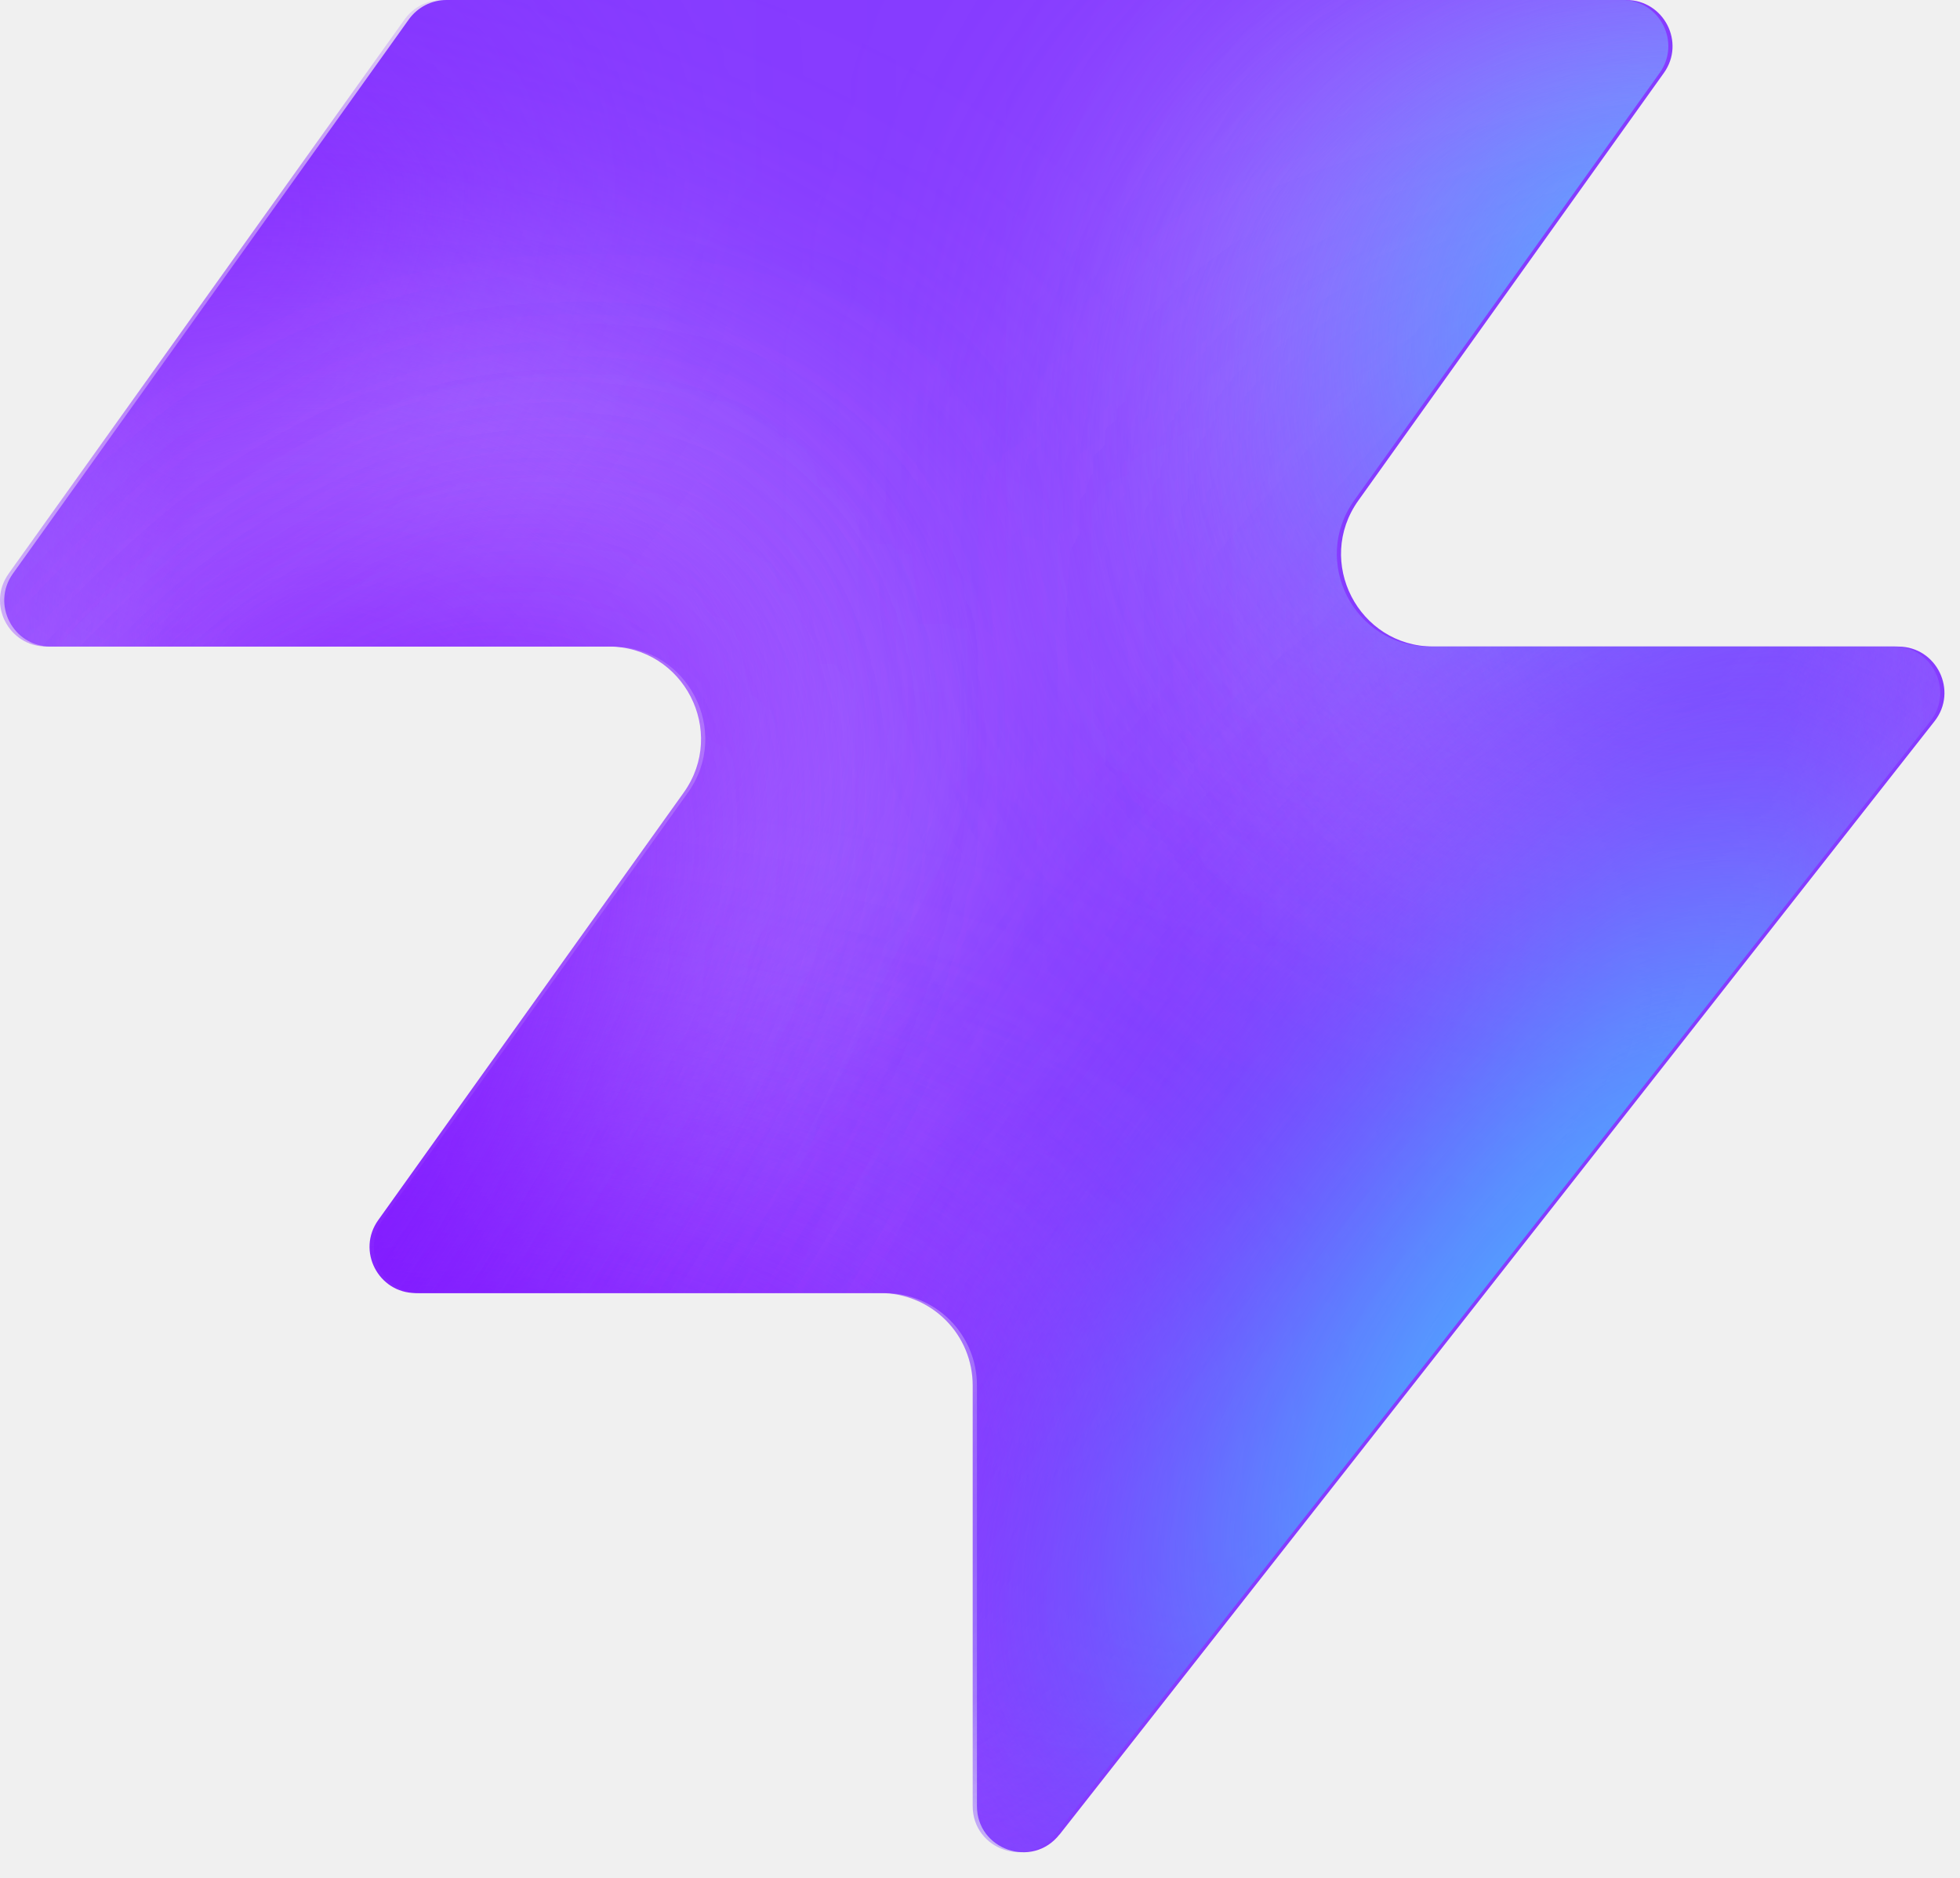
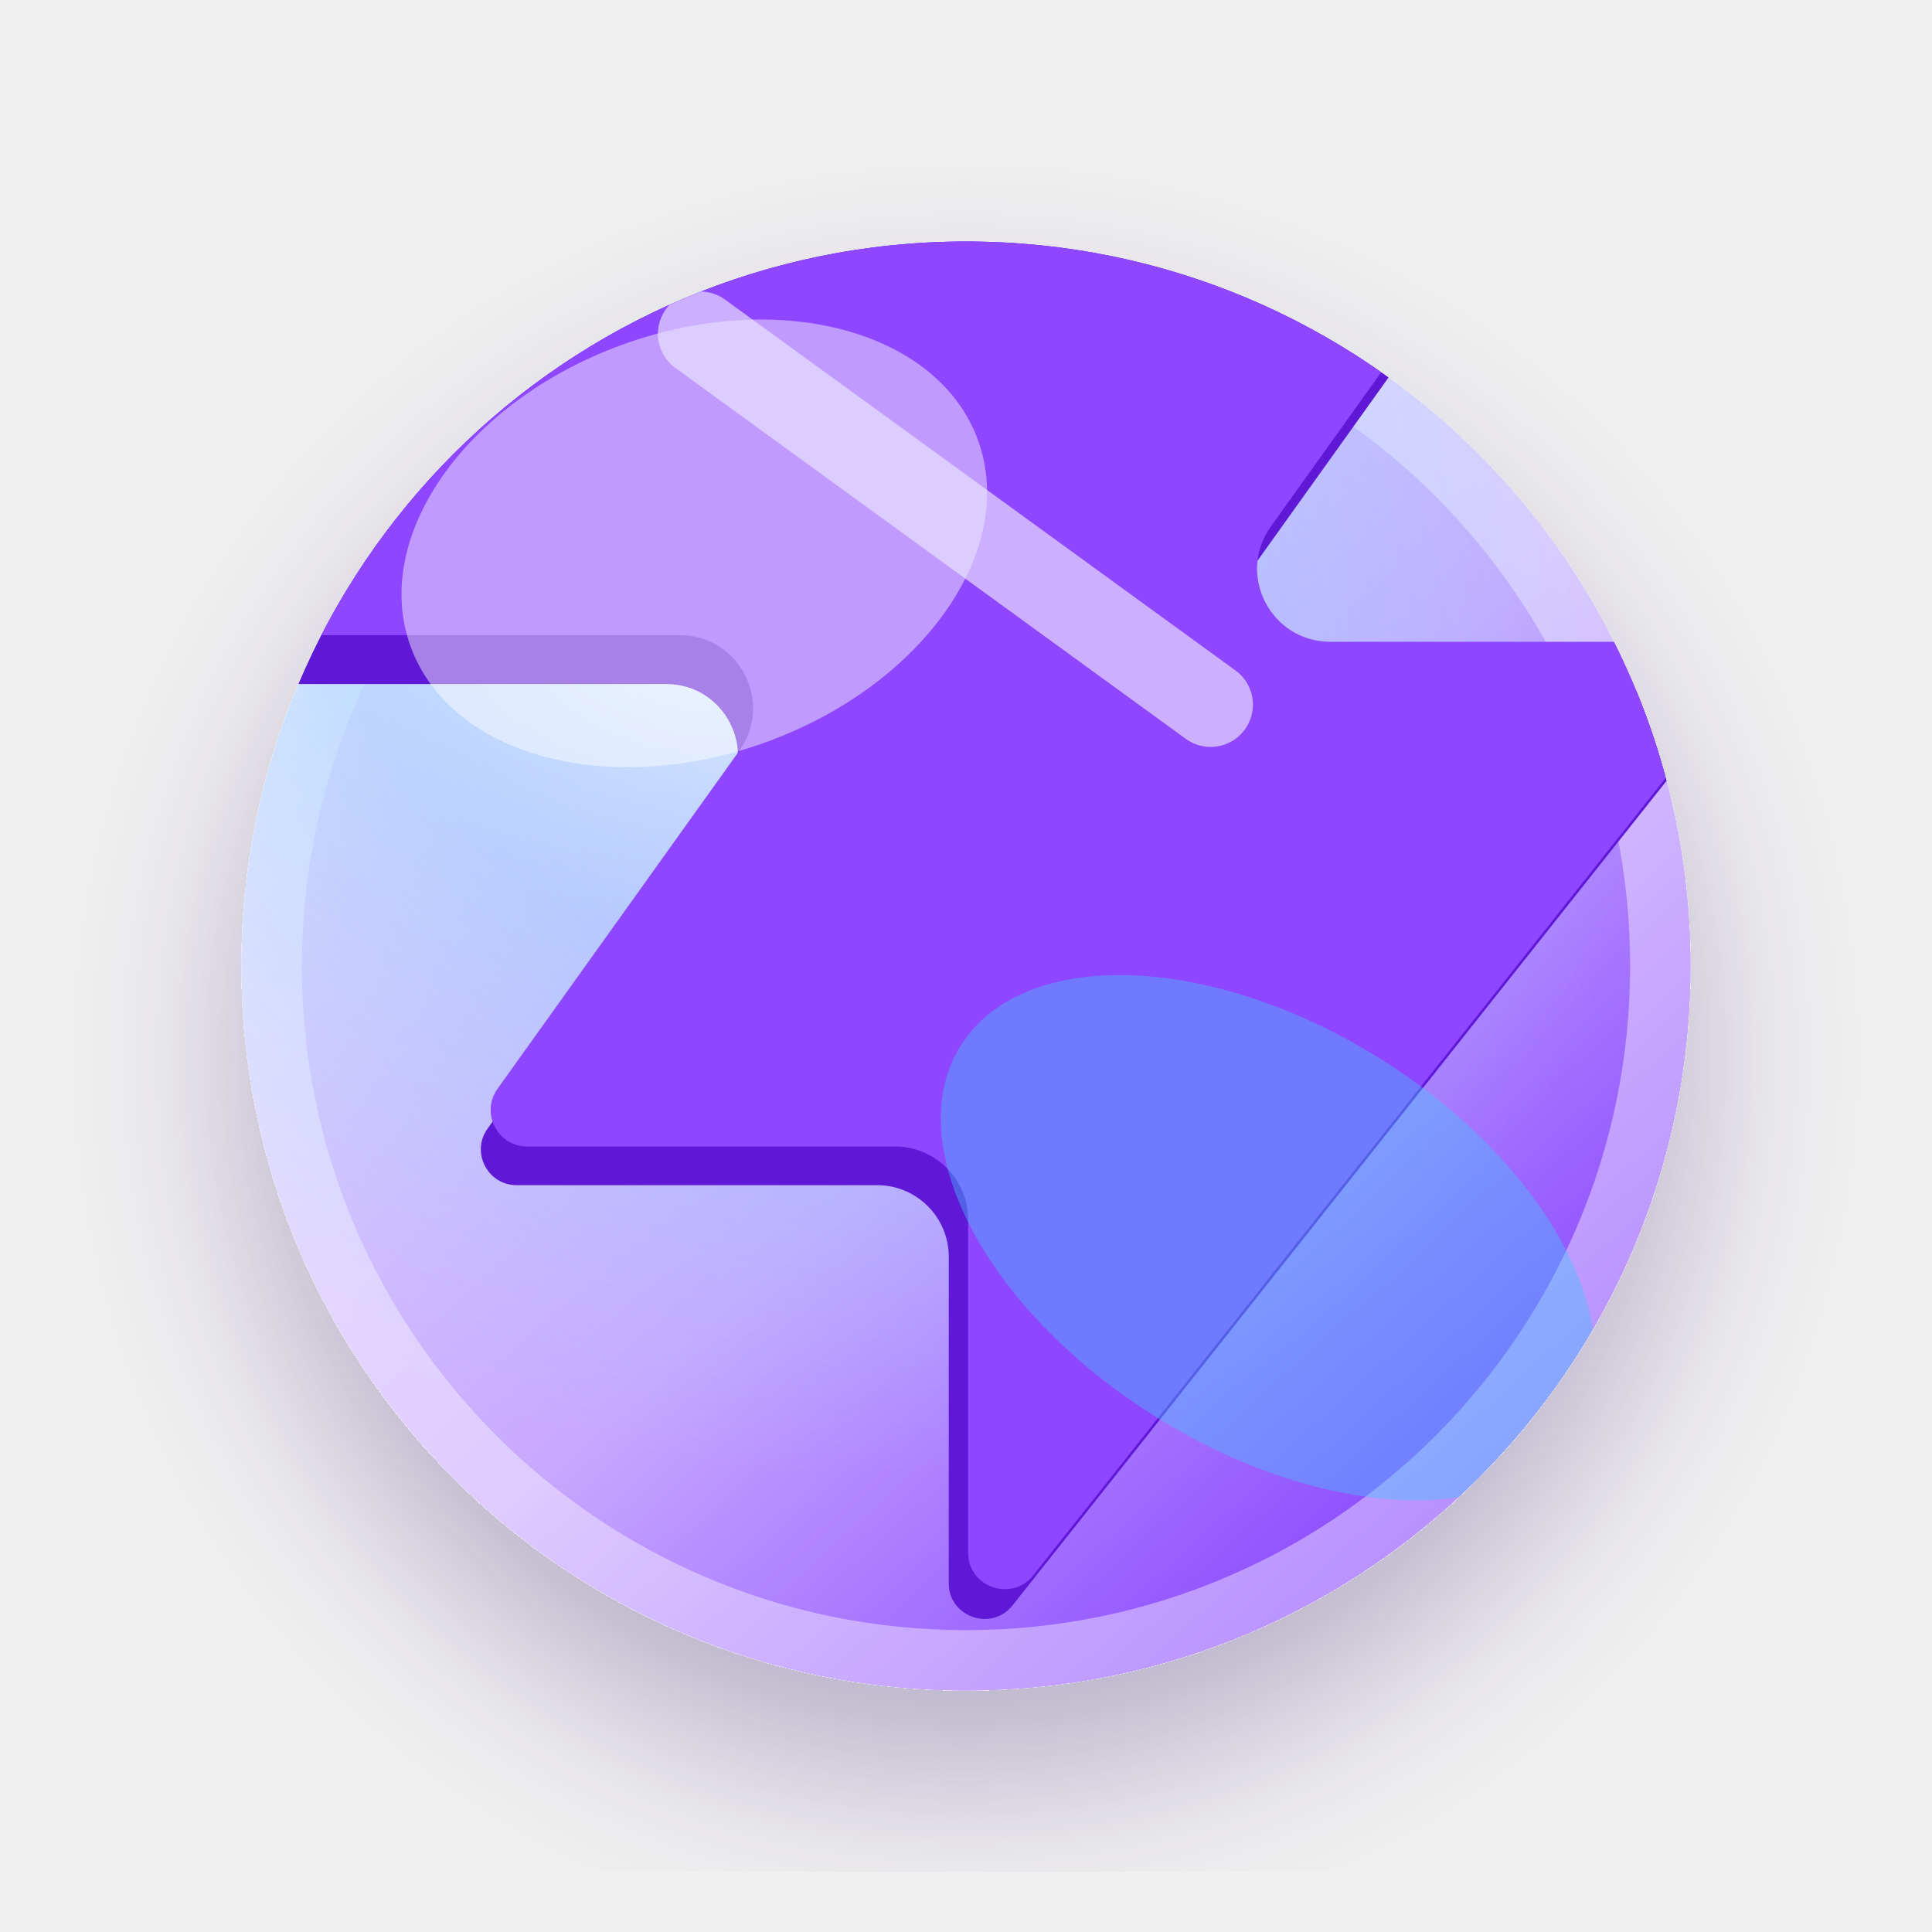
- <svg xmlns="http://www.w3.org/2000/svg" width="48" height="46" fill="none" viewBox="0 0 48 46">
-   <path fill="#863bff" d="M25.946 44.938c-.664.845-2.021.375-2.021-.698V33.937a2.26 2.26 0 0 0-2.262-2.262H10.287c-.92 0-1.456-1.04-.92-1.788l7.48-10.471c1.07-1.497 0-3.578-1.842-3.578H1.237c-.92 0-1.456-1.04-.92-1.788L10.013.474c.214-.297.556-.474.92-.474h28.894c.92 0 1.456 1.04.92 1.788l-7.48 10.471c-1.07 1.498 0 3.579 1.842 3.579h11.377c.943 0 1.473 1.088.89 1.83L25.947 44.94z" style="fill:#863bff;fill:color(display-p3 .525 .23 1);fill-opacity:1" />
-   <mask id="a" width="48" height="46" x="0" y="0" maskUnits="userSpaceOnUse" style="mask-type:alpha">
-     <path fill="#000" d="M25.842 44.938c-.664.844-2.021.375-2.021-.698V33.937a2.26 2.26 0 0 0-2.262-2.262H10.183c-.92 0-1.456-1.04-.92-1.788l7.48-10.471c1.07-1.498 0-3.579-1.842-3.579H1.133c-.92 0-1.456-1.04-.92-1.787L9.91.473c.214-.297.556-.474.92-.474h28.894c.92 0 1.456 1.04.92 1.788l-7.48 10.471c-1.07 1.498 0 3.578 1.842 3.578h11.377c.943 0 1.473 1.088.89 1.832L25.843 44.94z" style="fill:#000;fill-opacity:1" />
-   </mask>
-   <g mask="url(#a)">
-     <g filter="url(#b)">
-       <ellipse cx="5.508" cy="14.704" fill="#ede6ff" rx="5.508" ry="14.704" style="fill:#ede6ff;fill:color(display-p3 .927 .903 1);fill-opacity:1" transform="matrix(.00324 1 1 -.00324 -4.47 31.516)" />
-     </g>
-     <g filter="url(#c)">
-       <ellipse cx="10.399" cy="29.851" fill="#ede6ff" rx="10.399" ry="29.851" style="fill:#ede6ff;fill:color(display-p3 .927 .903 1);fill-opacity:1" transform="matrix(.00324 1 1 -.00324 -39.328 7.883)" />
-     </g>
-     <g filter="url(#d)">
-       <ellipse cx="5.508" cy="30.487" fill="#7e14ff" rx="5.508" ry="30.487" style="fill:#7e14ff;fill:color(display-p3 .492 .077 1);fill-opacity:1" transform="rotate(89.814 -25.913 -14.639)scale(1 -1)" />
-     </g>
-     <g filter="url(#e)">
-       <ellipse cx="5.508" cy="30.599" fill="#7e14ff" rx="5.508" ry="30.599" style="fill:#7e14ff;fill:color(display-p3 .492 .077 1);fill-opacity:1" transform="rotate(89.814 -32.644 -3.334)scale(1 -1)" />
-     </g>
-     <g filter="url(#f)">
-       <ellipse cx="5.508" cy="30.599" fill="#7e14ff" rx="5.508" ry="30.599" style="fill:#7e14ff;fill:color(display-p3 .492 .077 1);fill-opacity:1" transform="matrix(.00324 1 1 -.00324 -34.34 30.47)" />
-     </g>
-     <g filter="url(#g)">
-       <ellipse cx="14.072" cy="22.078" fill="#ede6ff" rx="14.072" ry="22.078" style="fill:#ede6ff;fill:color(display-p3 .927 .903 1);fill-opacity:1" transform="rotate(93.35 24.506 48.493)scale(-1 1)" />
-     </g>
-     <g filter="url(#h)">
-       <ellipse cx="3.47" cy="21.501" fill="#7e14ff" rx="3.47" ry="21.501" style="fill:#7e14ff;fill:color(display-p3 .492 .077 1);fill-opacity:1" transform="rotate(89.009 28.708 47.59)scale(-1 1)" />
-     </g>
-     <g filter="url(#i)">
-       <ellipse cx="3.47" cy="21.501" fill="#7e14ff" rx="3.47" ry="21.501" style="fill:#7e14ff;fill:color(display-p3 .492 .077 1);fill-opacity:1" transform="rotate(89.009 28.708 47.59)scale(-1 1)" />
-     </g>
-     <g filter="url(#j)">
-       <ellipse cx=".387" cy="8.972" fill="#7e14ff" rx="4.407" ry="29.108" style="fill:#7e14ff;fill:color(display-p3 .492 .077 1);fill-opacity:1" transform="rotate(39.51 .387 8.972)" />
-     </g>
-     <g filter="url(#k)">
-       <ellipse cx="47.523" cy="-6.092" fill="#7e14ff" rx="4.407" ry="29.108" style="fill:#7e14ff;fill:color(display-p3 .492 .077 1);fill-opacity:1" transform="rotate(37.892 47.523 -6.092)" />
-     </g>
-     <g filter="url(#l)">
-       <ellipse cx="41.412" cy="6.333" fill="#47bfff" rx="5.971" ry="9.665" style="fill:#47bfff;fill:color(display-p3 .28 .748 1);fill-opacity:1" transform="rotate(37.892 41.412 6.333)" />
-     </g>
-     <g filter="url(#m)">
-       <ellipse cx="-1.879" cy="38.332" fill="#7e14ff" rx="4.407" ry="29.108" style="fill:#7e14ff;fill:color(display-p3 .492 .077 1);fill-opacity:1" transform="rotate(37.892 -1.88 38.332)" />
-     </g>
-     <g filter="url(#n)">
-       <ellipse cx="-1.879" cy="38.332" fill="#7e14ff" rx="4.407" ry="29.108" style="fill:#7e14ff;fill:color(display-p3 .492 .077 1);fill-opacity:1" transform="rotate(37.892 -1.88 38.332)" />
-     </g>
-     <g filter="url(#o)">
-       <ellipse cx="35.651" cy="29.907" fill="#7e14ff" rx="4.407" ry="29.108" style="fill:#7e14ff;fill:color(display-p3 .492 .077 1);fill-opacity:1" transform="rotate(37.892 35.651 29.907)" />
-     </g>
-     <g filter="url(#p)">
-       <ellipse cx="38.418" cy="32.4" fill="#47bfff" rx="5.971" ry="15.297" style="fill:#47bfff;fill:color(display-p3 .28 .748 1);fill-opacity:1" transform="rotate(37.892 38.418 32.4)" />
-     </g>
+ <svg xmlns="http://www.w3.org/2000/svg" width="64" height="64" viewBox="0 0 64 64" fill="none">
+   <defs>
+     <linearGradient id="bg" x1="12" y1="10" x2="52" y2="54" gradientUnits="userSpaceOnUse">
+       <stop offset="0" stop-color="#f1ebff" />
+       <stop offset="0.55" stop-color="#c8a8ff" />
+       <stop offset="1" stop-color="#7a2fff" />
+     </linearGradient>
+     <radialGradient id="glow" cx="0" cy="0" r="1" gradientUnits="userSpaceOnUse" gradientTransform="translate(24 18) rotate(43.5) scale(33 29)">
+       <stop offset="0" stop-color="#ffffff" stop-opacity="0.95" />
+       <stop offset="0.45" stop-color="#8fd4ff" stop-opacity="0.45" />
+       <stop offset="1" stop-color="#8fd4ff" stop-opacity="0" />
+     </radialGradient>
+     <filter id="shadow" x="2" y="2" width="60" height="60" color-interpolation-filters="sRGB" filterUnits="userSpaceOnUse">
+       <feFlood flood-opacity="0" result="BackgroundImageFix" />
+       <feColorMatrix in="SourceAlpha" result="hardAlpha" values="0 0 0 0 0 0 0 0 0 0 0 0 0 0 0 0 0 0 127 0" />
+       <feOffset dy="3" />
+       <feGaussianBlur stdDeviation="3" />
+       <feComposite in2="hardAlpha" operator="out" />
+       <feColorMatrix values="0 0 0 0 0.18 0 0 0 0 0.047 0 0 0 0 0.392 0 0 0 0.28 0" />
+       <feBlend in2="BackgroundImageFix" result="effect1_dropShadow" />
+       <feBlend in="SourceGraphic" in2="effect1_dropShadow" result="shape" />
+     </filter>
+     <clipPath id="badgeClip">
+       <circle cx="32" cy="32" r="24" />
+     </clipPath>
+   </defs>
+   <g filter="url(#shadow)">
+     <circle cx="32" cy="32" r="24" fill="url(#bg)" />
+     <circle cx="32" cy="32" r="23" stroke="#ffffff" stroke-opacity="0.4" stroke-width="2" />
+     <circle cx="32" cy="32" r="24" fill="url(#glow)" />
  </g>
-   <defs>
-     <filter id="b" width="60.045" height="41.654" x="-19.77" y="16.149" color-interpolation-filters="sRGB" filterUnits="userSpaceOnUse">
-       <feFlood flood-opacity="0" result="BackgroundImageFix" />
-       <feBlend in="SourceGraphic" in2="BackgroundImageFix" result="shape" />
-       <feGaussianBlur result="effect1_foregroundBlur_2002_17158" stdDeviation="7.659" />
-     </filter>
-     <filter id="c" width="90.34" height="51.437" x="-54.613" y="-7.533" color-interpolation-filters="sRGB" filterUnits="userSpaceOnUse">
-       <feFlood flood-opacity="0" result="BackgroundImageFix" />
-       <feBlend in="SourceGraphic" in2="BackgroundImageFix" result="shape" />
-       <feGaussianBlur result="effect1_foregroundBlur_2002_17158" stdDeviation="7.659" />
-     </filter>
-     <filter id="d" width="79.355" height="29.4" x="-49.64" y="2.03" color-interpolation-filters="sRGB" filterUnits="userSpaceOnUse">
-       <feFlood flood-opacity="0" result="BackgroundImageFix" />
-       <feBlend in="SourceGraphic" in2="BackgroundImageFix" result="shape" />
-       <feGaussianBlur result="effect1_foregroundBlur_2002_17158" stdDeviation="4.596" />
-     </filter>
-     <filter id="e" width="79.579" height="29.4" x="-45.045" y="20.029" color-interpolation-filters="sRGB" filterUnits="userSpaceOnUse">
-       <feFlood flood-opacity="0" result="BackgroundImageFix" />
-       <feBlend in="SourceGraphic" in2="BackgroundImageFix" result="shape" />
-       <feGaussianBlur result="effect1_foregroundBlur_2002_17158" stdDeviation="4.596" />
-     </filter>
-     <filter id="f" width="79.579" height="29.4" x="-43.513" y="21.178" color-interpolation-filters="sRGB" filterUnits="userSpaceOnUse">
-       <feFlood flood-opacity="0" result="BackgroundImageFix" />
-       <feBlend in="SourceGraphic" in2="BackgroundImageFix" result="shape" />
-       <feGaussianBlur result="effect1_foregroundBlur_2002_17158" stdDeviation="4.596" />
-     </filter>
-     <filter id="g" width="74.749" height="58.852" x="15.756" y="-17.901" color-interpolation-filters="sRGB" filterUnits="userSpaceOnUse">
-       <feFlood flood-opacity="0" result="BackgroundImageFix" />
-       <feBlend in="SourceGraphic" in2="BackgroundImageFix" result="shape" />
-       <feGaussianBlur result="effect1_foregroundBlur_2002_17158" stdDeviation="7.659" />
-     </filter>
-     <filter id="h" width="61.377" height="25.362" x="23.548" y="2.284" color-interpolation-filters="sRGB" filterUnits="userSpaceOnUse">
-       <feFlood flood-opacity="0" result="BackgroundImageFix" />
-       <feBlend in="SourceGraphic" in2="BackgroundImageFix" result="shape" />
-       <feGaussianBlur result="effect1_foregroundBlur_2002_17158" stdDeviation="4.596" />
-     </filter>
-     <filter id="i" width="61.377" height="25.362" x="23.548" y="2.284" color-interpolation-filters="sRGB" filterUnits="userSpaceOnUse">
-       <feFlood flood-opacity="0" result="BackgroundImageFix" />
-       <feBlend in="SourceGraphic" in2="BackgroundImageFix" result="shape" />
-       <feGaussianBlur result="effect1_foregroundBlur_2002_17158" stdDeviation="4.596" />
-     </filter>
-     <filter id="j" width="56.045" height="63.649" x="-27.636" y="-22.853" color-interpolation-filters="sRGB" filterUnits="userSpaceOnUse">
-       <feFlood flood-opacity="0" result="BackgroundImageFix" />
-       <feBlend in="SourceGraphic" in2="BackgroundImageFix" result="shape" />
-       <feGaussianBlur result="effect1_foregroundBlur_2002_17158" stdDeviation="4.596" />
-     </filter>
-     <filter id="k" width="54.814" height="64.646" x="20.116" y="-38.415" color-interpolation-filters="sRGB" filterUnits="userSpaceOnUse">
-       <feFlood flood-opacity="0" result="BackgroundImageFix" />
-       <feBlend in="SourceGraphic" in2="BackgroundImageFix" result="shape" />
-       <feGaussianBlur result="effect1_foregroundBlur_2002_17158" stdDeviation="4.596" />
-     </filter>
-     <filter id="l" width="33.541" height="35.313" x="24.641" y="-11.323" color-interpolation-filters="sRGB" filterUnits="userSpaceOnUse">
-       <feFlood flood-opacity="0" result="BackgroundImageFix" />
-       <feBlend in="SourceGraphic" in2="BackgroundImageFix" result="shape" />
-       <feGaussianBlur result="effect1_foregroundBlur_2002_17158" stdDeviation="4.596" />
-     </filter>
-     <filter id="m" width="54.814" height="64.646" x="-29.286" y="6.009" color-interpolation-filters="sRGB" filterUnits="userSpaceOnUse">
-       <feFlood flood-opacity="0" result="BackgroundImageFix" />
-       <feBlend in="SourceGraphic" in2="BackgroundImageFix" result="shape" />
-       <feGaussianBlur result="effect1_foregroundBlur_2002_17158" stdDeviation="4.596" />
-     </filter>
-     <filter id="n" width="54.814" height="64.646" x="-29.286" y="6.009" color-interpolation-filters="sRGB" filterUnits="userSpaceOnUse">
-       <feFlood flood-opacity="0" result="BackgroundImageFix" />
-       <feBlend in="SourceGraphic" in2="BackgroundImageFix" result="shape" />
-       <feGaussianBlur result="effect1_foregroundBlur_2002_17158" stdDeviation="4.596" />
-     </filter>
-     <filter id="o" width="54.814" height="64.646" x="8.244" y="-2.416" color-interpolation-filters="sRGB" filterUnits="userSpaceOnUse">
-       <feFlood flood-opacity="0" result="BackgroundImageFix" />
-       <feBlend in="SourceGraphic" in2="BackgroundImageFix" result="shape" />
-       <feGaussianBlur result="effect1_foregroundBlur_2002_17158" stdDeviation="4.596" />
-     </filter>
-     <filter id="p" width="39.409" height="43.623" x="18.713" y="10.588" color-interpolation-filters="sRGB" filterUnits="userSpaceOnUse">
-       <feFlood flood-opacity="0" result="BackgroundImageFix" />
-       <feBlend in="SourceGraphic" in2="BackgroundImageFix" result="shape" />
-       <feGaussianBlur result="effect1_foregroundBlur_2002_17158" stdDeviation="4.596" />
-     </filter>
-   </defs>
+   <g clip-path="url(#badgeClip)">
+     <path d="M34.23 50.18c-.7.9-2.16.4-2.16-.74V38.4a2.42 2.42 0 0 0-2.42-2.42H17.46c-.98 0-1.55-1.12-.98-1.91l8.01-11.2c1.15-1.6 0-3.83-1.97-3.83H7.78c-.98 0-1.55-1.11-.98-1.9l10.38-14.3a1.2 1.2 0 0 1 .98-.51h30.96c.99 0 1.55 1.12.99 1.91l-8.01 11.2c-1.15 1.6 0 3.82 1.97 3.82h12.18c1.01 0 1.58 1.17.95 1.96L34.23 50.18Z" fill="#5f18d6" transform="translate(0 4) scale(0.98)" />
+     <path d="M34.23 50.18c-.7.9-2.16.4-2.16-.74V38.4a2.42 2.42 0 0 0-2.42-2.42H17.46c-.98 0-1.55-1.12-.98-1.91l8.01-11.2c1.15-1.6 0-3.83-1.97-3.83H7.78c-.98 0-1.55-1.11-.98-1.9l10.38-14.3a1.2 1.2 0 0 1 .98-.51h30.96c.99 0 1.55 1.12.99 1.91l-8.01 11.2c-1.15 1.6 0 3.82 1.97 3.82h12.18c1.01 0 1.58 1.17.95 1.96L34.23 50.18Z" fill="#8e47ff" transform="translate(0 2)" />
+     <ellipse cx="23" cy="18" rx="10" ry="7" fill="#ffffff" fill-opacity="0.45" transform="rotate(-20 23 18)" />
+     <ellipse cx="42" cy="41" rx="12" ry="7" fill="#46c1ff" fill-opacity="0.42" transform="rotate(32 42 41)" />
+     <path d="M21.2 17.2h20.9" stroke="#ede6ff" stroke-linecap="round" stroke-opacity="0.65" stroke-width="2.8" transform="rotate(36 31.65 17.2)" />
+   </g>
</svg>
